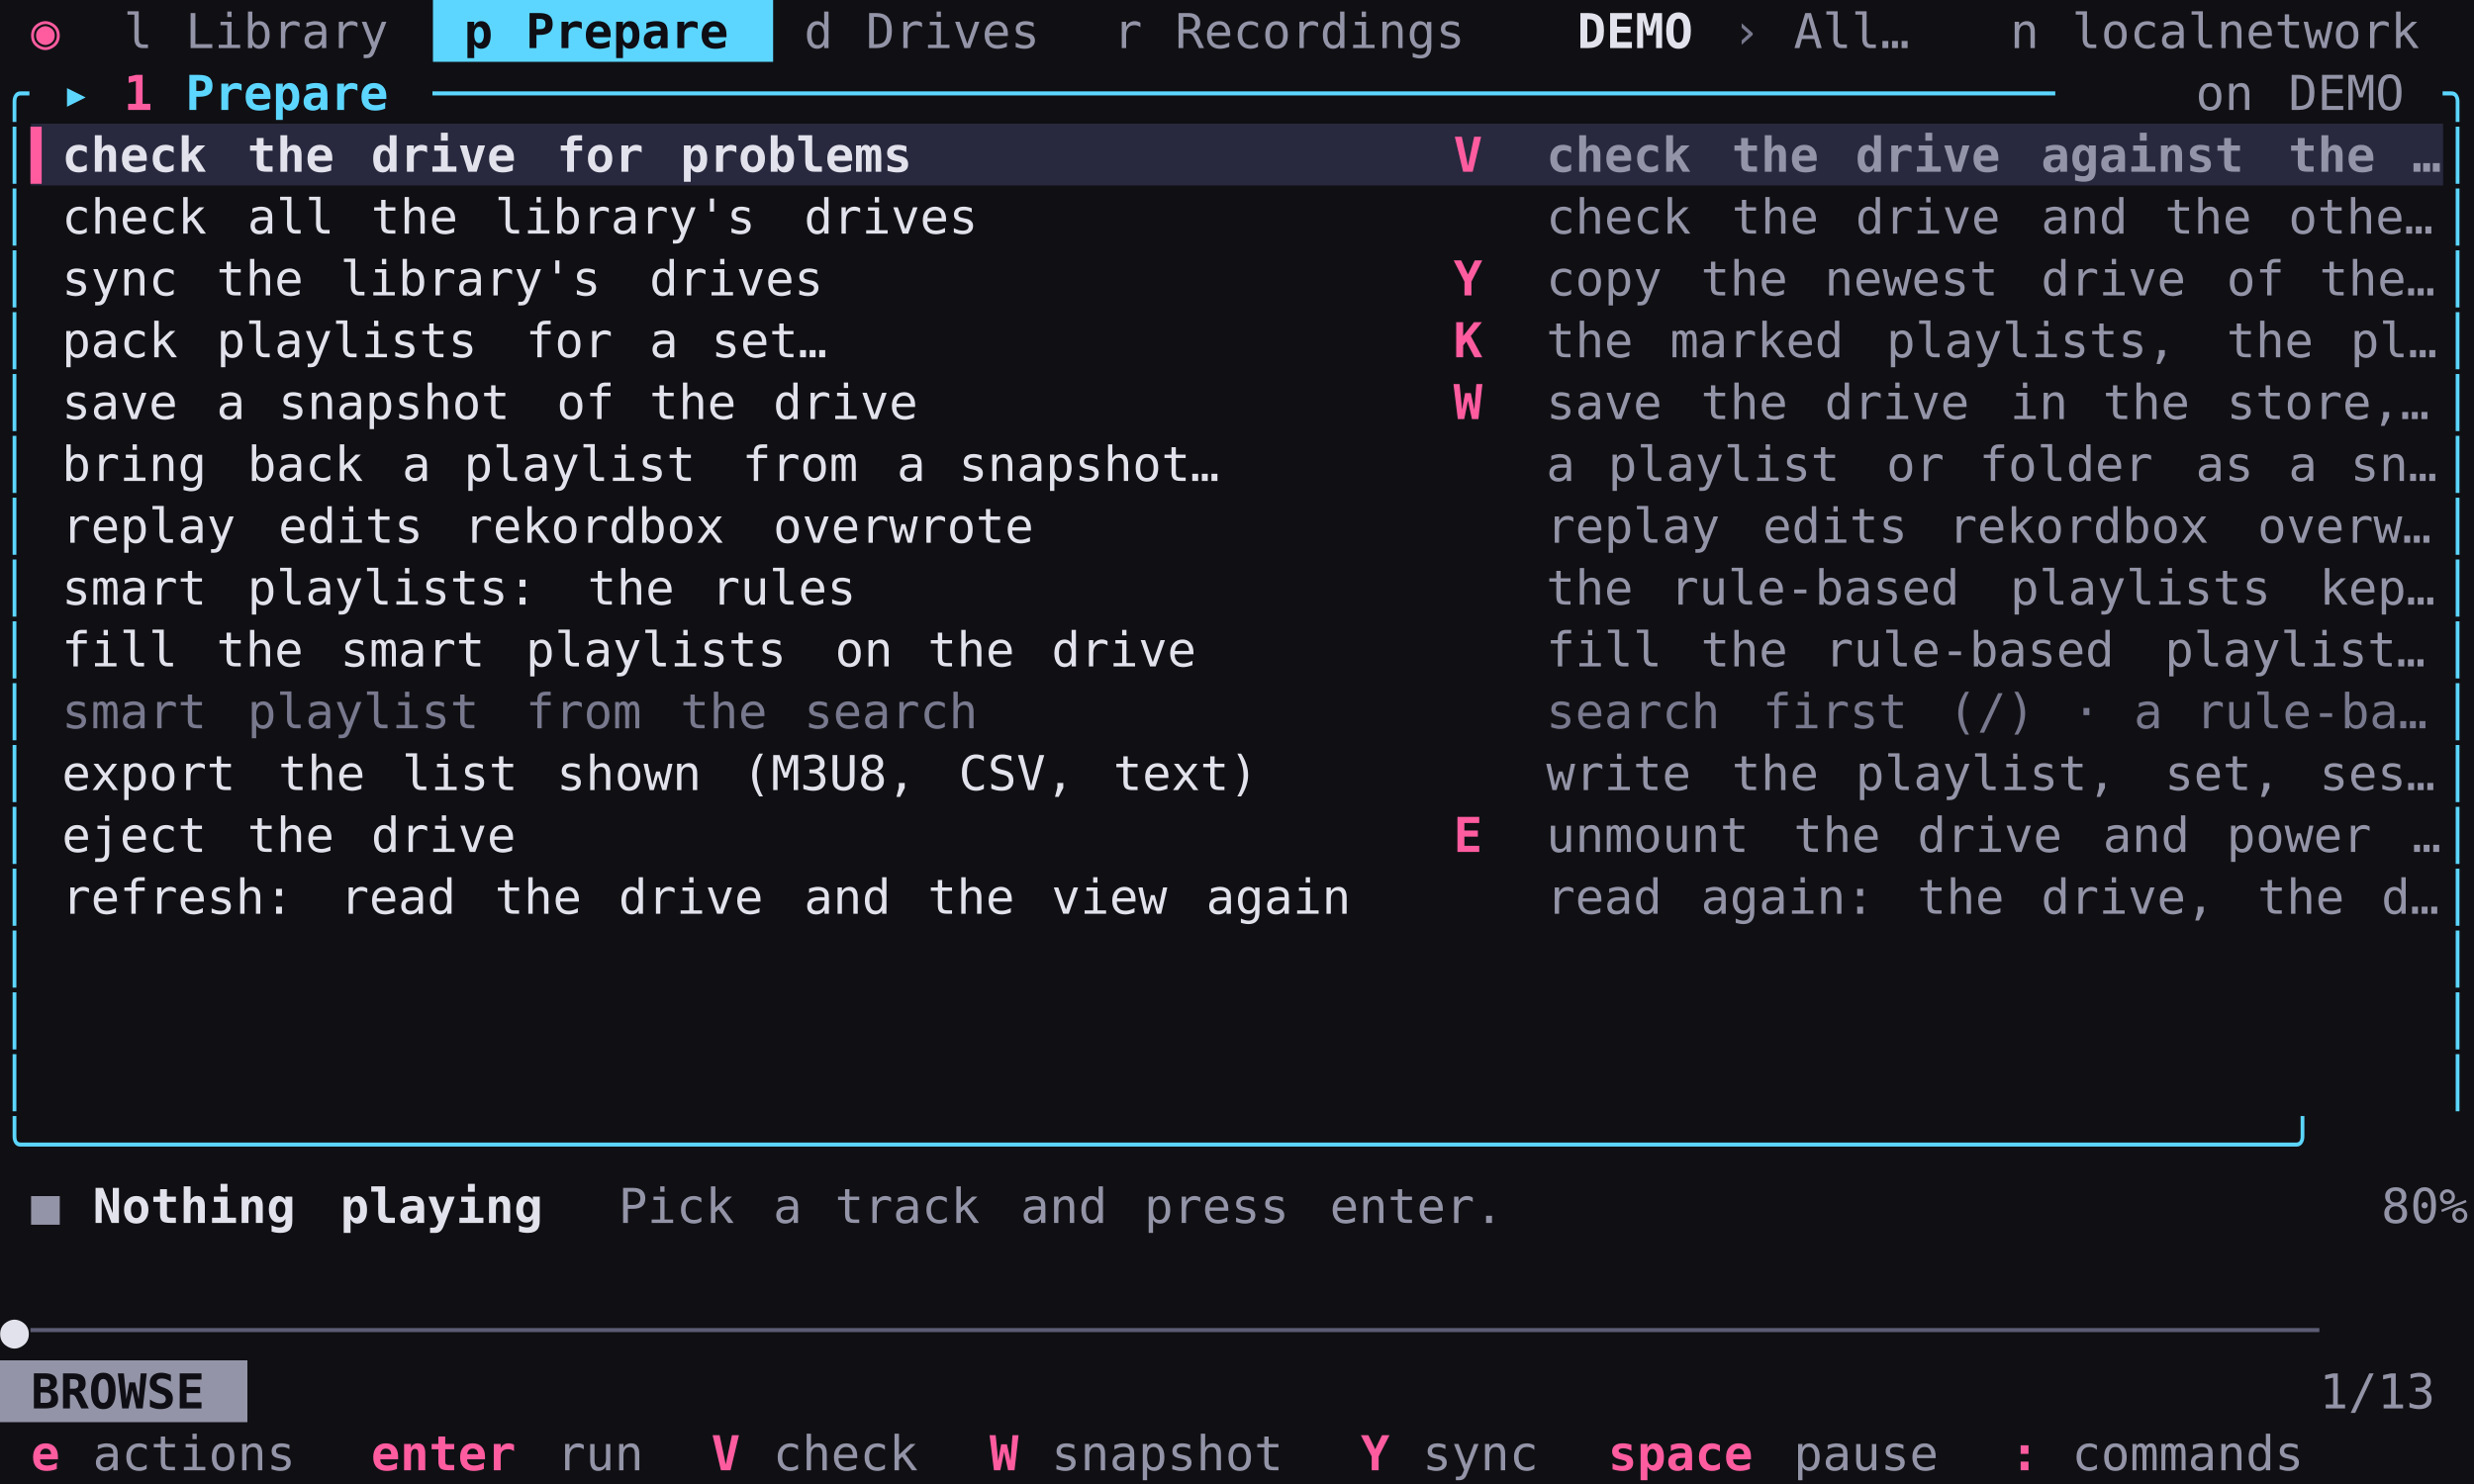
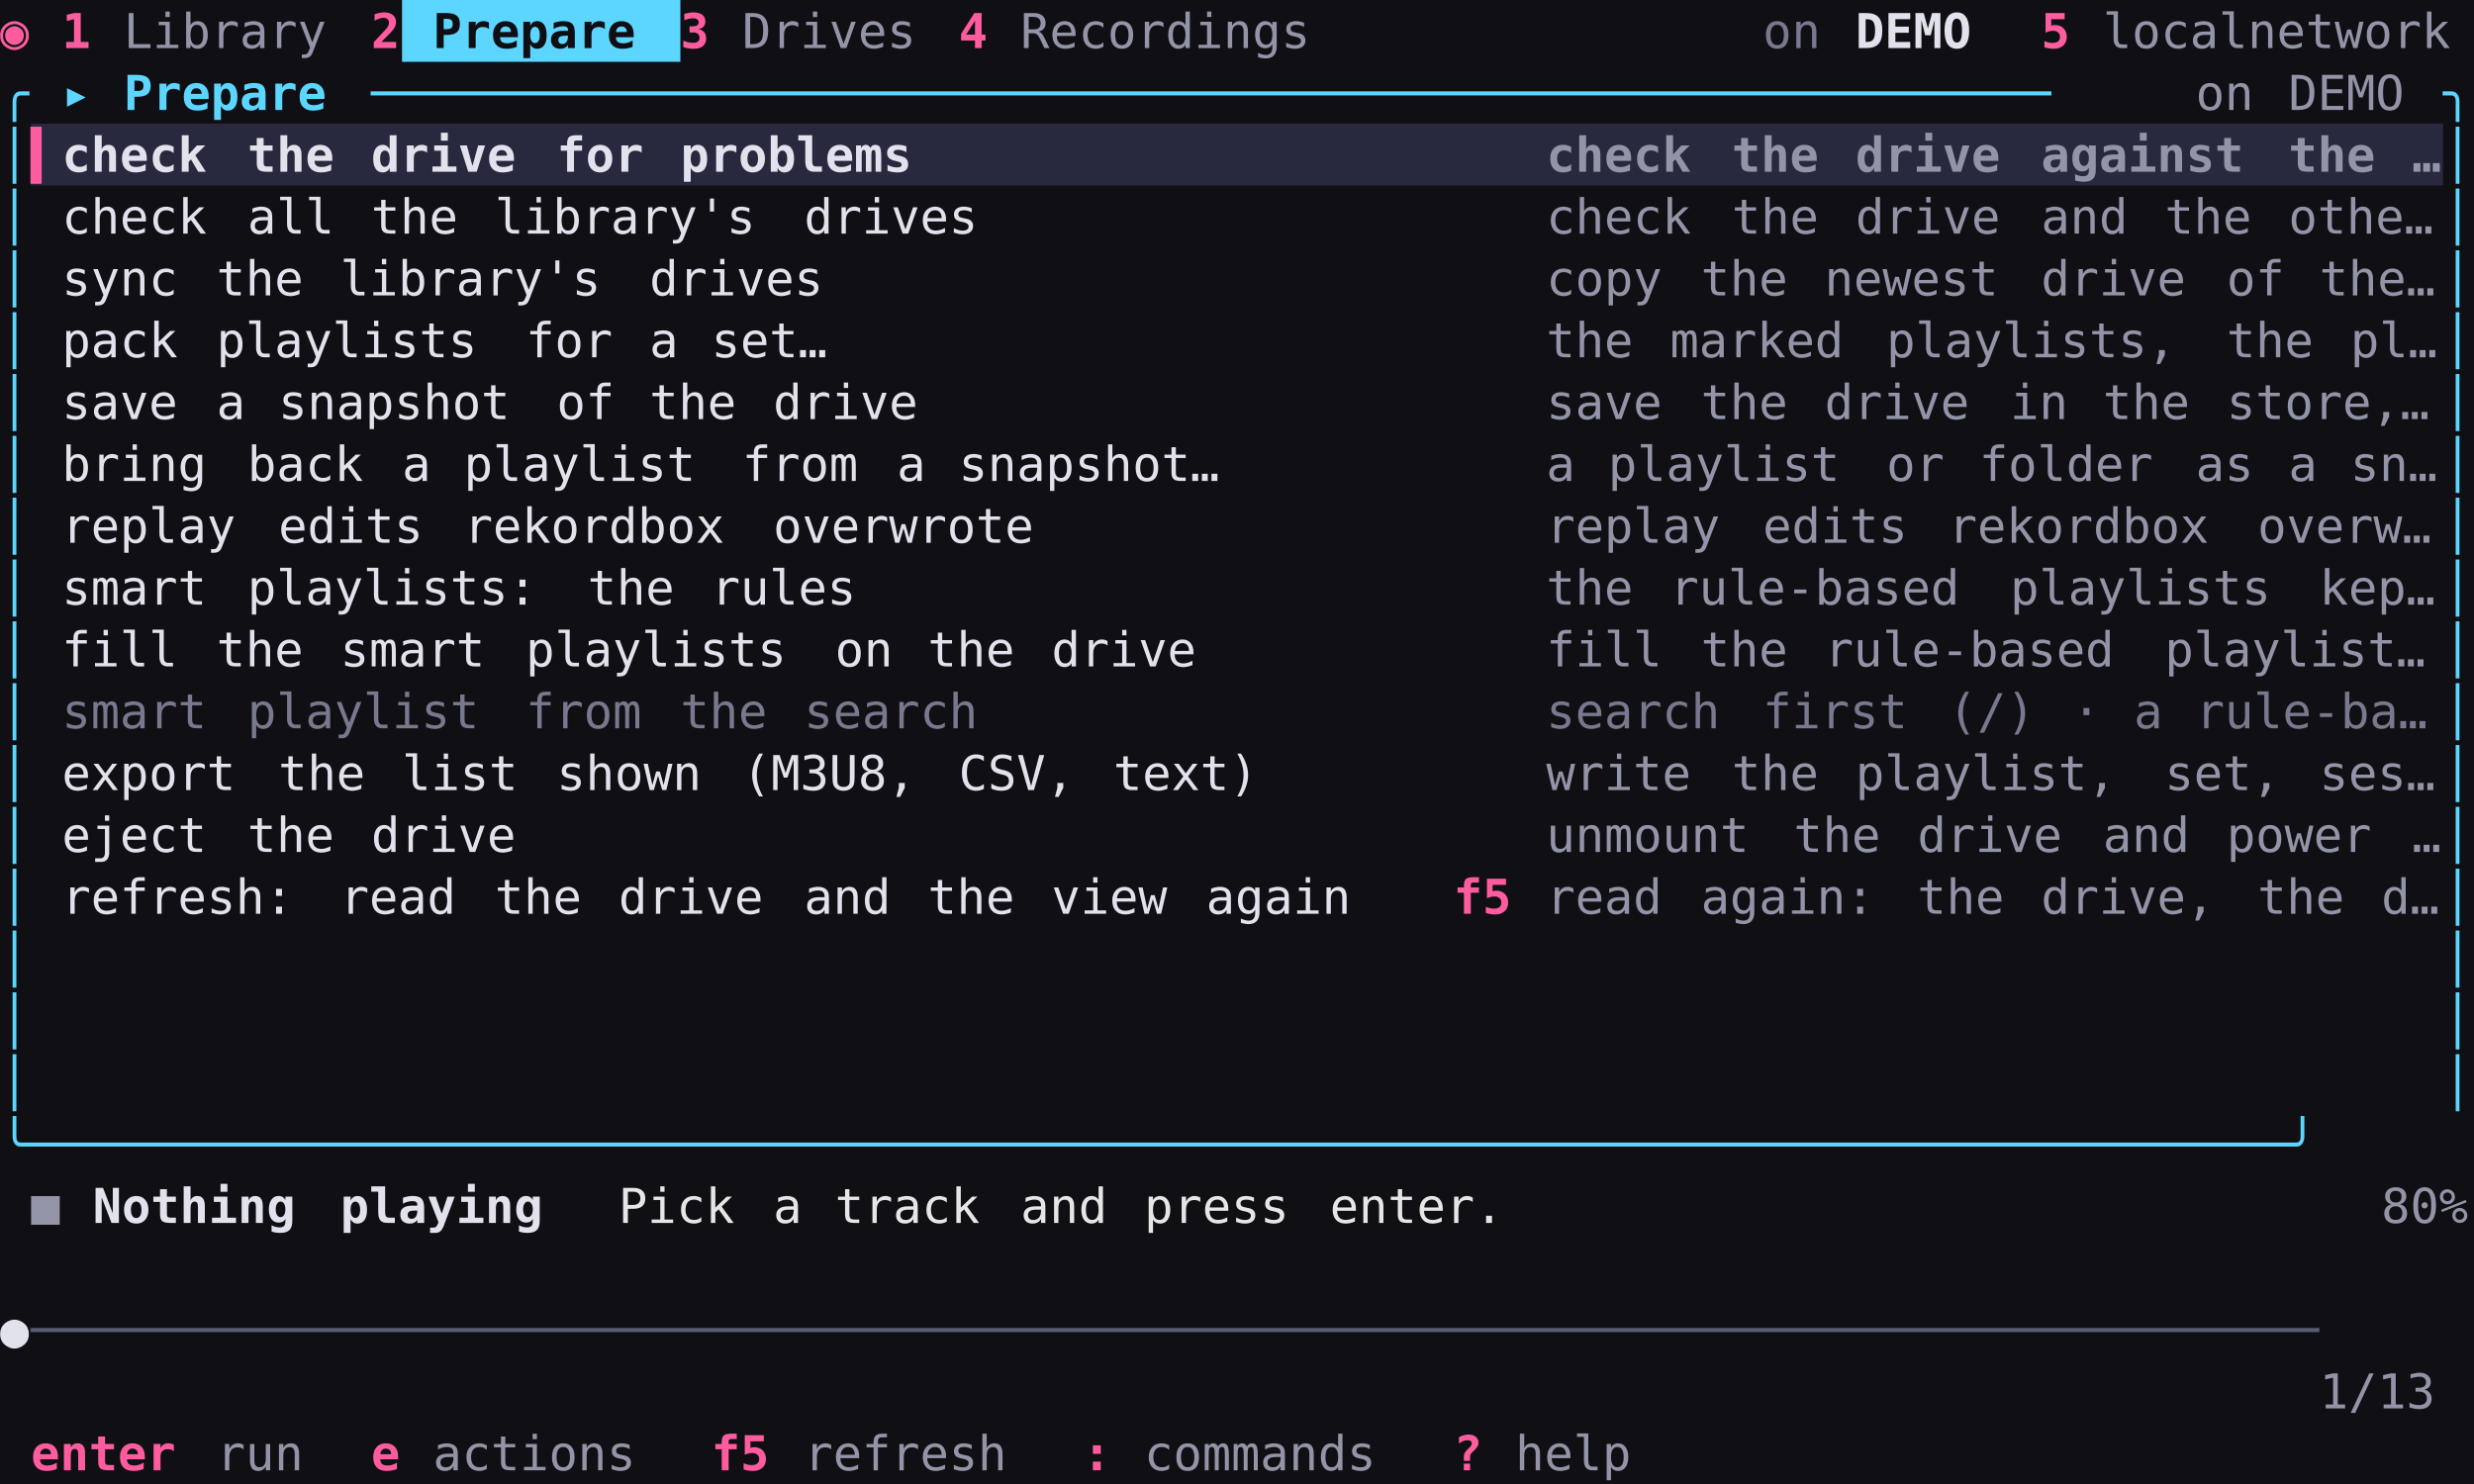
<svg xmlns="http://www.w3.org/2000/svg" viewBox="0 0 720 432" width="720" height="432" font-family="ui-monospace, Menlo, Consolas, monospace" font-size="14">
  <rect width="720" height="432" fill="#101014" />
-   <rect x="126" y="0" width="99" height="18" fill="#5cd6ff" />
-   <text x="9" y="14" fill="#ff5ca0" font-weight="bold">◉</text>
-   <text x="36" y="14" fill="#9494a8">l</text>
-   <text x="54 63 72 81 90 99 108" y="14" fill="#9494a8">Library</text>
-   <text x="135" y="14" fill="#0e0e14" font-weight="bold">p</text>
-   <text x="153 162 171 180 189 198 207" y="14" fill="#0e0e14" font-weight="bold">Prepare</text>
-   <text x="234" y="14" fill="#9494a8">d</text>
-   <text x="252 261 270 279 288 297" y="14" fill="#9494a8">Drives</text>
-   <text x="324" y="14" fill="#9494a8">r</text>
-   <text x="342 351 360 369 378 387 396 405 414 423" y="14" fill="#9494a8">Recordings</text>
-   <text x="459 468 477 486" y="14" fill="#e2e2ec" font-weight="bold">DEMO</text>
-   <text x="504" y="14" fill="#78788e">›</text>
-   <text x="522 531 540 549" y="14" fill="#9494a8">All…</text>
-   <text x="585" y="14" fill="#9494a8">n</text>
-   <text x="603 612 621 630 639 648 657 666 675 684 693 702" y="14" fill="#9494a8">localnetwork</text>
+   <rect x="117" y="0" width="81" height="18" fill="#5cd6ff" />
+   <text x="0" y="14" fill="#ff5ca0" font-weight="bold">◉</text>
+   <text x="18" y="14" fill="#ff5ca0" font-weight="bold">1</text>
+   <text x="36 45 54 63 72 81 90" y="14" fill="#9494a8">Library</text>
+   <text x="108" y="14" fill="#ff5ca0" font-weight="bold">2</text>
+   <text x="126 135 144 153 162 171 180" y="14" fill="#0e0e14" font-weight="bold">Prepare</text>
+   <text x="198" y="14" fill="#ff5ca0" font-weight="bold">3</text>
+   <text x="216 225 234 243 252 261" y="14" fill="#9494a8">Drives</text>
+   <text x="279" y="14" fill="#ff5ca0" font-weight="bold">4</text>
+   <text x="297 306 315 324 333 342 351 360 369 378" y="14" fill="#9494a8">Recordings</text>
+   <text x="513 522" y="14" fill="#78788e">on</text>
+   <text x="540 549 558 567" y="14" fill="#e2e2ec" font-weight="bold">DEMO</text>
+   <text x="594" y="14" fill="#ff5ca0" font-weight="bold">5</text>
+   <text x="612 621 630 639 648 657 666 675 684 693 702 711" y="14" fill="#9494a8">localnetwork</text>
  <text x="0" y="32" fill="#5cd6ff">╭</text>
  <text x="18" y="32" fill="#5cd6ff" font-weight="bold">▸</text>
-   <text x="36" y="32" fill="#ff5ca0" font-weight="bold">1</text>
-   <text x="54 63 72 81 90 99 108" y="32" fill="#5cd6ff" font-weight="bold">Prepare</text>
-   <text x="126 135 144 153 162 171 180 189 198 207 216 225 234 243 252 261 270 279 288 297 306 315 324 333 342 351 360 369 378 387 396 405 414 423 432 441 450 459 468 477 486 495 504 513 522 531 540 549 558 567 576 585 594 603 612 621" y="32" fill="#5cd6ff">────────────────────────────────────────────────────────</text>
+   <text x="36 45 54 63 72 81 90" y="32" fill="#5cd6ff" font-weight="bold">Prepare</text>
+   <text x="108 117 126 135 144 153 162 171 180 189 198 207 216 225 234 243 252 261 270 279 288 297 306 315 324 333 342 351 360 369 378 387 396 405 414 423 432 441 450 459 468 477 486 495 504 513 522 531 540 549 558 567 576 585 594 603 612 621" y="32" fill="#5cd6ff">──────────────────────────────────────────────────────────</text>
  <text x="639 648" y="32" fill="#9494a8">on</text>
  <text x="666 675 684 693" y="32" fill="#9494a8">DEMO</text>
  <text x="711" y="32" fill="#5cd6ff">╮</text>
  <rect x="9" y="36" width="702" height="18" fill="#28283e" />
  <text x="0" y="50" fill="#5cd6ff">│</text>
  <text x="9" y="50" fill="#ff5ca0" font-weight="bold">▍</text>
  <text x="18 27 36 45 54" y="50" fill="#e2e2ec" font-weight="bold">check</text>
  <text x="72 81 90" y="50" fill="#e2e2ec" font-weight="bold">the</text>
  <text x="108 117 126 135 144" y="50" fill="#e2e2ec" font-weight="bold">drive</text>
  <text x="162 171 180" y="50" fill="#e2e2ec" font-weight="bold">for</text>
  <text x="198 207 216 225 234 243 252 261" y="50" fill="#e2e2ec" font-weight="bold">problems</text>
-   <text x="423" y="50" fill="#ff5ca0" font-weight="bold">V</text>
  <text x="450 459 468 477 486" y="50" fill="#9494a8" font-weight="bold">check</text>
  <text x="504 513 522" y="50" fill="#9494a8" font-weight="bold">the</text>
  <text x="540 549 558 567 576" y="50" fill="#9494a8" font-weight="bold">drive</text>
  <text x="594 603 612 621 630 639 648" y="50" fill="#9494a8" font-weight="bold">against</text>
  <text x="666 675 684" y="50" fill="#9494a8" font-weight="bold">the</text>
  <text x="702" y="50" fill="#9494a8" font-weight="bold">…</text>
  <text x="711" y="50" fill="#5cd6ff">│</text>
  <text x="0" y="68" fill="#5cd6ff">│</text>
  <text x="18 27 36 45 54" y="68" fill="#e2e2ec">check</text>
  <text x="72 81 90" y="68" fill="#e2e2ec">all</text>
  <text x="108 117 126" y="68" fill="#e2e2ec">the</text>
  <text x="144 153 162 171 180 189 198 207 216" y="68" fill="#e2e2ec">library's</text>
  <text x="234 243 252 261 270 279" y="68" fill="#e2e2ec">drives</text>
  <text x="450 459 468 477 486" y="68" fill="#9494a8">check</text>
  <text x="504 513 522" y="68" fill="#9494a8">the</text>
  <text x="540 549 558 567 576" y="68" fill="#9494a8">drive</text>
  <text x="594 603 612" y="68" fill="#9494a8">and</text>
  <text x="630 639 648" y="68" fill="#9494a8">the</text>
  <text x="666 675 684 693 702" y="68" fill="#9494a8">othe…</text>
  <text x="711" y="68" fill="#5cd6ff">│</text>
  <text x="0" y="86" fill="#5cd6ff">│</text>
  <text x="18 27 36 45" y="86" fill="#e2e2ec">sync</text>
  <text x="63 72 81" y="86" fill="#e2e2ec">the</text>
  <text x="99 108 117 126 135 144 153 162 171" y="86" fill="#e2e2ec">library's</text>
  <text x="189 198 207 216 225 234" y="86" fill="#e2e2ec">drives</text>
-   <text x="423" y="86" fill="#ff5ca0" font-weight="bold">Y</text>
  <text x="450 459 468 477" y="86" fill="#9494a8">copy</text>
  <text x="495 504 513" y="86" fill="#9494a8">the</text>
  <text x="531 540 549 558 567 576" y="86" fill="#9494a8">newest</text>
  <text x="594 603 612 621 630" y="86" fill="#9494a8">drive</text>
  <text x="648 657" y="86" fill="#9494a8">of</text>
  <text x="675 684 693 702" y="86" fill="#9494a8">the…</text>
  <text x="711" y="86" fill="#5cd6ff">│</text>
  <text x="0" y="104" fill="#5cd6ff">│</text>
  <text x="18 27 36 45" y="104" fill="#e2e2ec">pack</text>
  <text x="63 72 81 90 99 108 117 126 135" y="104" fill="#e2e2ec">playlists</text>
  <text x="153 162 171" y="104" fill="#e2e2ec">for</text>
  <text x="189" y="104" fill="#e2e2ec">a</text>
  <text x="207 216 225 234" y="104" fill="#e2e2ec">set…</text>
-   <text x="423" y="104" fill="#ff5ca0" font-weight="bold">K</text>
  <text x="450 459 468" y="104" fill="#9494a8">the</text>
  <text x="486 495 504 513 522 531" y="104" fill="#9494a8">marked</text>
  <text x="549 558 567 576 585 594 603 612 621 630" y="104" fill="#9494a8">playlists,</text>
  <text x="648 657 666" y="104" fill="#9494a8">the</text>
  <text x="684 693 702" y="104" fill="#9494a8">pl…</text>
  <text x="711" y="104" fill="#5cd6ff">│</text>
  <text x="0" y="122" fill="#5cd6ff">│</text>
  <text x="18 27 36 45" y="122" fill="#e2e2ec">save</text>
  <text x="63" y="122" fill="#e2e2ec">a</text>
  <text x="81 90 99 108 117 126 135 144" y="122" fill="#e2e2ec">snapshot</text>
  <text x="162 171" y="122" fill="#e2e2ec">of</text>
  <text x="189 198 207" y="122" fill="#e2e2ec">the</text>
  <text x="225 234 243 252 261" y="122" fill="#e2e2ec">drive</text>
-   <text x="423" y="122" fill="#ff5ca0" font-weight="bold">W</text>
  <text x="450 459 468 477" y="122" fill="#9494a8">save</text>
  <text x="495 504 513" y="122" fill="#9494a8">the</text>
  <text x="531 540 549 558 567" y="122" fill="#9494a8">drive</text>
  <text x="585 594" y="122" fill="#9494a8">in</text>
  <text x="612 621 630" y="122" fill="#9494a8">the</text>
  <text x="648 657 666 675 684 693 702" y="122" fill="#9494a8">store,…</text>
  <text x="711" y="122" fill="#5cd6ff">│</text>
  <text x="0" y="140" fill="#5cd6ff">│</text>
  <text x="18 27 36 45 54" y="140" fill="#e2e2ec">bring</text>
  <text x="72 81 90 99" y="140" fill="#e2e2ec">back</text>
  <text x="117" y="140" fill="#e2e2ec">a</text>
  <text x="135 144 153 162 171 180 189 198" y="140" fill="#e2e2ec">playlist</text>
  <text x="216 225 234 243" y="140" fill="#e2e2ec">from</text>
  <text x="261" y="140" fill="#e2e2ec">a</text>
  <text x="279 288 297 306 315 324 333 342 351" y="140" fill="#e2e2ec">snapshot…</text>
  <text x="450" y="140" fill="#9494a8">a</text>
  <text x="468 477 486 495 504 513 522 531" y="140" fill="#9494a8">playlist</text>
  <text x="549 558" y="140" fill="#9494a8">or</text>
  <text x="576 585 594 603 612 621" y="140" fill="#9494a8">folder</text>
  <text x="639 648" y="140" fill="#9494a8">as</text>
  <text x="666" y="140" fill="#9494a8">a</text>
  <text x="684 693 702" y="140" fill="#9494a8">sn…</text>
  <text x="711" y="140" fill="#5cd6ff">│</text>
  <text x="0" y="158" fill="#5cd6ff">│</text>
  <text x="18 27 36 45 54 63" y="158" fill="#e2e2ec">replay</text>
  <text x="81 90 99 108 117" y="158" fill="#e2e2ec">edits</text>
  <text x="135 144 153 162 171 180 189 198 207" y="158" fill="#e2e2ec">rekordbox</text>
  <text x="225 234 243 252 261 270 279 288 297" y="158" fill="#e2e2ec">overwrote</text>
  <text x="450 459 468 477 486 495" y="158" fill="#9494a8">replay</text>
  <text x="513 522 531 540 549" y="158" fill="#9494a8">edits</text>
  <text x="567 576 585 594 603 612 621 630 639" y="158" fill="#9494a8">rekordbox</text>
  <text x="657 666 675 684 693 702" y="158" fill="#9494a8">overw…</text>
  <text x="711" y="158" fill="#5cd6ff">│</text>
  <text x="0" y="176" fill="#5cd6ff">│</text>
  <text x="18 27 36 45 54" y="176" fill="#e2e2ec">smart</text>
  <text x="72 81 90 99 108 117 126 135 144 153" y="176" fill="#e2e2ec">playlists:</text>
  <text x="171 180 189" y="176" fill="#e2e2ec">the</text>
  <text x="207 216 225 234 243" y="176" fill="#e2e2ec">rules</text>
  <text x="450 459 468" y="176" fill="#9494a8">the</text>
  <text x="486 495 504 513 522 531 540 549 558 567" y="176" fill="#9494a8">rule-based</text>
  <text x="585 594 603 612 621 630 639 648 657" y="176" fill="#9494a8">playlists</text>
  <text x="675 684 693 702" y="176" fill="#9494a8">kep…</text>
  <text x="711" y="176" fill="#5cd6ff">│</text>
  <text x="0" y="194" fill="#5cd6ff">│</text>
  <text x="18 27 36 45" y="194" fill="#e2e2ec">fill</text>
  <text x="63 72 81" y="194" fill="#e2e2ec">the</text>
  <text x="99 108 117 126 135" y="194" fill="#e2e2ec">smart</text>
  <text x="153 162 171 180 189 198 207 216 225" y="194" fill="#e2e2ec">playlists</text>
  <text x="243 252" y="194" fill="#e2e2ec">on</text>
  <text x="270 279 288" y="194" fill="#e2e2ec">the</text>
  <text x="306 315 324 333 342" y="194" fill="#e2e2ec">drive</text>
  <text x="450 459 468 477" y="194" fill="#9494a8">fill</text>
  <text x="495 504 513" y="194" fill="#9494a8">the</text>
  <text x="531 540 549 558 567 576 585 594 603 612" y="194" fill="#9494a8">rule-based</text>
  <text x="630 639 648 657 666 675 684 693 702" y="194" fill="#9494a8">playlist…</text>
  <text x="711" y="194" fill="#5cd6ff">│</text>
  <text x="0" y="212" fill="#5cd6ff">│</text>
  <text x="18 27 36 45 54" y="212" fill="#78788e">smart</text>
  <text x="72 81 90 99 108 117 126 135" y="212" fill="#78788e">playlist</text>
  <text x="153 162 171 180" y="212" fill="#78788e">from</text>
  <text x="198 207 216" y="212" fill="#78788e">the</text>
  <text x="234 243 252 261 270 279" y="212" fill="#78788e">search</text>
  <text x="450 459 468 477 486 495" y="212" fill="#78788e">search</text>
  <text x="513 522 531 540 549" y="212" fill="#78788e">first</text>
  <text x="567 576 585" y="212" fill="#78788e">(/)</text>
  <text x="603" y="212" fill="#78788e">·</text>
  <text x="621" y="212" fill="#78788e">a</text>
  <text x="639 648 657 666 675 684 693 702" y="212" fill="#78788e">rule-ba…</text>
  <text x="711" y="212" fill="#5cd6ff">│</text>
  <text x="0" y="230" fill="#5cd6ff">│</text>
  <text x="18 27 36 45 54 63" y="230" fill="#e2e2ec">export</text>
  <text x="81 90 99" y="230" fill="#e2e2ec">the</text>
  <text x="117 126 135 144" y="230" fill="#e2e2ec">list</text>
  <text x="162 171 180 189 198" y="230" fill="#e2e2ec">shown</text>
  <text x="216 225 234 243 252 261" y="230" fill="#e2e2ec">(M3U8,</text>
  <text x="279 288 297 306" y="230" fill="#e2e2ec">CSV,</text>
  <text x="324 333 342 351 360" y="230" fill="#e2e2ec">text)</text>
  <text x="450 459 468 477 486" y="230" fill="#9494a8">write</text>
  <text x="504 513 522" y="230" fill="#9494a8">the</text>
  <text x="540 549 558 567 576 585 594 603 612" y="230" fill="#9494a8">playlist,</text>
  <text x="630 639 648 657" y="230" fill="#9494a8">set,</text>
  <text x="675 684 693 702" y="230" fill="#9494a8">ses…</text>
  <text x="711" y="230" fill="#5cd6ff">│</text>
  <text x="0" y="248" fill="#5cd6ff">│</text>
  <text x="18 27 36 45 54" y="248" fill="#e2e2ec">eject</text>
  <text x="72 81 90" y="248" fill="#e2e2ec">the</text>
  <text x="108 117 126 135 144" y="248" fill="#e2e2ec">drive</text>
-   <text x="423" y="248" fill="#ff5ca0" font-weight="bold">E</text>
  <text x="450 459 468 477 486 495 504" y="248" fill="#9494a8">unmount</text>
  <text x="522 531 540" y="248" fill="#9494a8">the</text>
  <text x="558 567 576 585 594" y="248" fill="#9494a8">drive</text>
  <text x="612 621 630" y="248" fill="#9494a8">and</text>
  <text x="648 657 666 675 684" y="248" fill="#9494a8">power</text>
  <text x="702" y="248" fill="#9494a8">…</text>
  <text x="711" y="248" fill="#5cd6ff">│</text>
  <text x="0" y="266" fill="#5cd6ff">│</text>
  <text x="18 27 36 45 54 63 72 81" y="266" fill="#e2e2ec">refresh:</text>
  <text x="99 108 117 126" y="266" fill="#e2e2ec">read</text>
  <text x="144 153 162" y="266" fill="#e2e2ec">the</text>
  <text x="180 189 198 207 216" y="266" fill="#e2e2ec">drive</text>
  <text x="234 243 252" y="266" fill="#e2e2ec">and</text>
  <text x="270 279 288" y="266" fill="#e2e2ec">the</text>
  <text x="306 315 324 333" y="266" fill="#e2e2ec">view</text>
  <text x="351 360 369 378 387" y="266" fill="#e2e2ec">again</text>
+   <text x="423 432" y="266" fill="#ff5ca0" font-weight="bold">f5</text>
  <text x="450 459 468 477" y="266" fill="#9494a8">read</text>
  <text x="495 504 513 522 531 540" y="266" fill="#9494a8">again:</text>
  <text x="558 567 576" y="266" fill="#9494a8">the</text>
  <text x="594 603 612 621 630 639" y="266" fill="#9494a8">drive,</text>
  <text x="657 666 675" y="266" fill="#9494a8">the</text>
  <text x="693 702" y="266" fill="#9494a8">d…</text>
  <text x="711" y="266" fill="#5cd6ff">│</text>
  <text x="0" y="284" fill="#5cd6ff">│</text>
  <text x="711" y="284" fill="#5cd6ff">│</text>
  <text x="0" y="302" fill="#5cd6ff">│</text>
  <text x="711" y="302" fill="#5cd6ff">│</text>
  <text x="0" y="320" fill="#5cd6ff">│</text>
  <text x="711" y="320" fill="#5cd6ff">│</text>
  <text x="0 9 18 27 36 45 54 63 72 81 90 99 108 117 126 135 144 153 162 171 180 189 198 207 216 225 234 243 252 261 270 279 288 297 306 315 324 333 342 351 360 369 378 387 396 405 414 423 432 441 450 459 468 477 486 495 504 513 522 531 540 549 558 567 576 585 594 603 612 621 630 639 648 657 666 675 684 693 702 711" y="338" fill="#5cd6ff">╰──────────────────────────────────────────────────────────────────────────────╯</text>
  <text x="9" y="356" fill="#9494a8">■</text>
  <text x="27 36 45 54 63 72 81" y="356" fill="#e2e2ec" font-weight="bold">Nothing</text>
  <text x="99 108 117 126 135 144 153" y="356" fill="#e2e2ec" font-weight="bold">playing</text>
-   <text x="180 189 198 207" y="356" fill="#9494a8">Pick</text>
-   <text x="225" y="356" fill="#9494a8">a</text>
-   <text x="243 252 261 270 279" y="356" fill="#9494a8">track</text>
-   <text x="297 306 315" y="356" fill="#9494a8">and</text>
-   <text x="333 342 351 360 369" y="356" fill="#9494a8">press</text>
-   <text x="387 396 405 414 423 432" y="356" fill="#9494a8">enter.</text>
+   <text x="180 189 198 207" y="356" fill="#e6e6e6">Pick</text>
+   <text x="225" y="356" fill="#e6e6e6">a</text>
+   <text x="243 252 261 270 279" y="356" fill="#e6e6e6">track</text>
+   <text x="297 306 315" y="356" fill="#e6e6e6">and</text>
+   <text x="333 342 351 360 369" y="356" fill="#e6e6e6">press</text>
+   <text x="387 396 405 414 423 432" y="356" fill="#e6e6e6">enter.</text>
  <text x="693 702 711" y="356" fill="#9494a8">80%</text>
  <text x="0" y="392" fill="#e2e2ec">●</text>
  <text x="9 18 27 36 45 54 63 72 81 90 99 108 117 126 135 144 153 162 171 180 189 198 207 216 225 234 243 252 261 270 279 288 297 306 315 324 333 342 351 360 369 378 387 396 405 414 423 432 441 450 459 468 477 486 495 504 513 522 531 540 549 558 567 576 585 594 603 612 621 630 639 648 657 666 675 684 693 702 711" y="392" fill="#5c5c74">───────────────────────────────────────────────────────────────────────────────</text>
-   <rect x="0" y="396" width="72" height="18" fill="#9494a8" />
-   <text x="9 18 27 36 45 54" y="410" fill="#0e0e14" font-weight="bold">BROWSE</text>
  <text x="675 684 693 702" y="410" fill="#9494a8">1/13</text>
-   <text x="9" y="428" fill="#ff5ca0" font-weight="bold">e</text>
-   <text x="27 36 45 54 63 72 81" y="428" fill="#9494a8">actions</text>
-   <text x="108 117 126 135 144" y="428" fill="#ff5ca0" font-weight="bold">enter</text>
-   <text x="162 171 180" y="428" fill="#9494a8">run</text>
-   <text x="207" y="428" fill="#ff5ca0" font-weight="bold">V</text>
-   <text x="225 234 243 252 261" y="428" fill="#9494a8">check</text>
-   <text x="288" y="428" fill="#ff5ca0" font-weight="bold">W</text>
-   <text x="306 315 324 333 342 351 360 369" y="428" fill="#9494a8">snapshot</text>
-   <text x="396" y="428" fill="#ff5ca0" font-weight="bold">Y</text>
-   <text x="414 423 432 441" y="428" fill="#9494a8">sync</text>
-   <text x="468 477 486 495 504" y="428" fill="#ff5ca0" font-weight="bold">space</text>
-   <text x="522 531 540 549 558" y="428" fill="#9494a8">pause</text>
-   <text x="585" y="428" fill="#ff5ca0" font-weight="bold">:</text>
-   <text x="603 612 621 630 639 648 657 666" y="428" fill="#9494a8">commands</text>
+   <text x="9 18 27 36 45" y="428" fill="#ff5ca0" font-weight="bold">enter</text>
+   <text x="63 72 81" y="428" fill="#9494a8">run</text>
+   <text x="108" y="428" fill="#ff5ca0" font-weight="bold">e</text>
+   <text x="126 135 144 153 162 171 180" y="428" fill="#9494a8">actions</text>
+   <text x="207 216" y="428" fill="#ff5ca0" font-weight="bold">f5</text>
+   <text x="234 243 252 261 270 279 288" y="428" fill="#9494a8">refresh</text>
+   <text x="315" y="428" fill="#ff5ca0" font-weight="bold">:</text>
+   <text x="333 342 351 360 369 378 387 396" y="428" fill="#9494a8">commands</text>
+   <text x="423" y="428" fill="#ff5ca0" font-weight="bold">?</text>
+   <text x="441 450 459 468" y="428" fill="#9494a8">help</text>
</svg>
